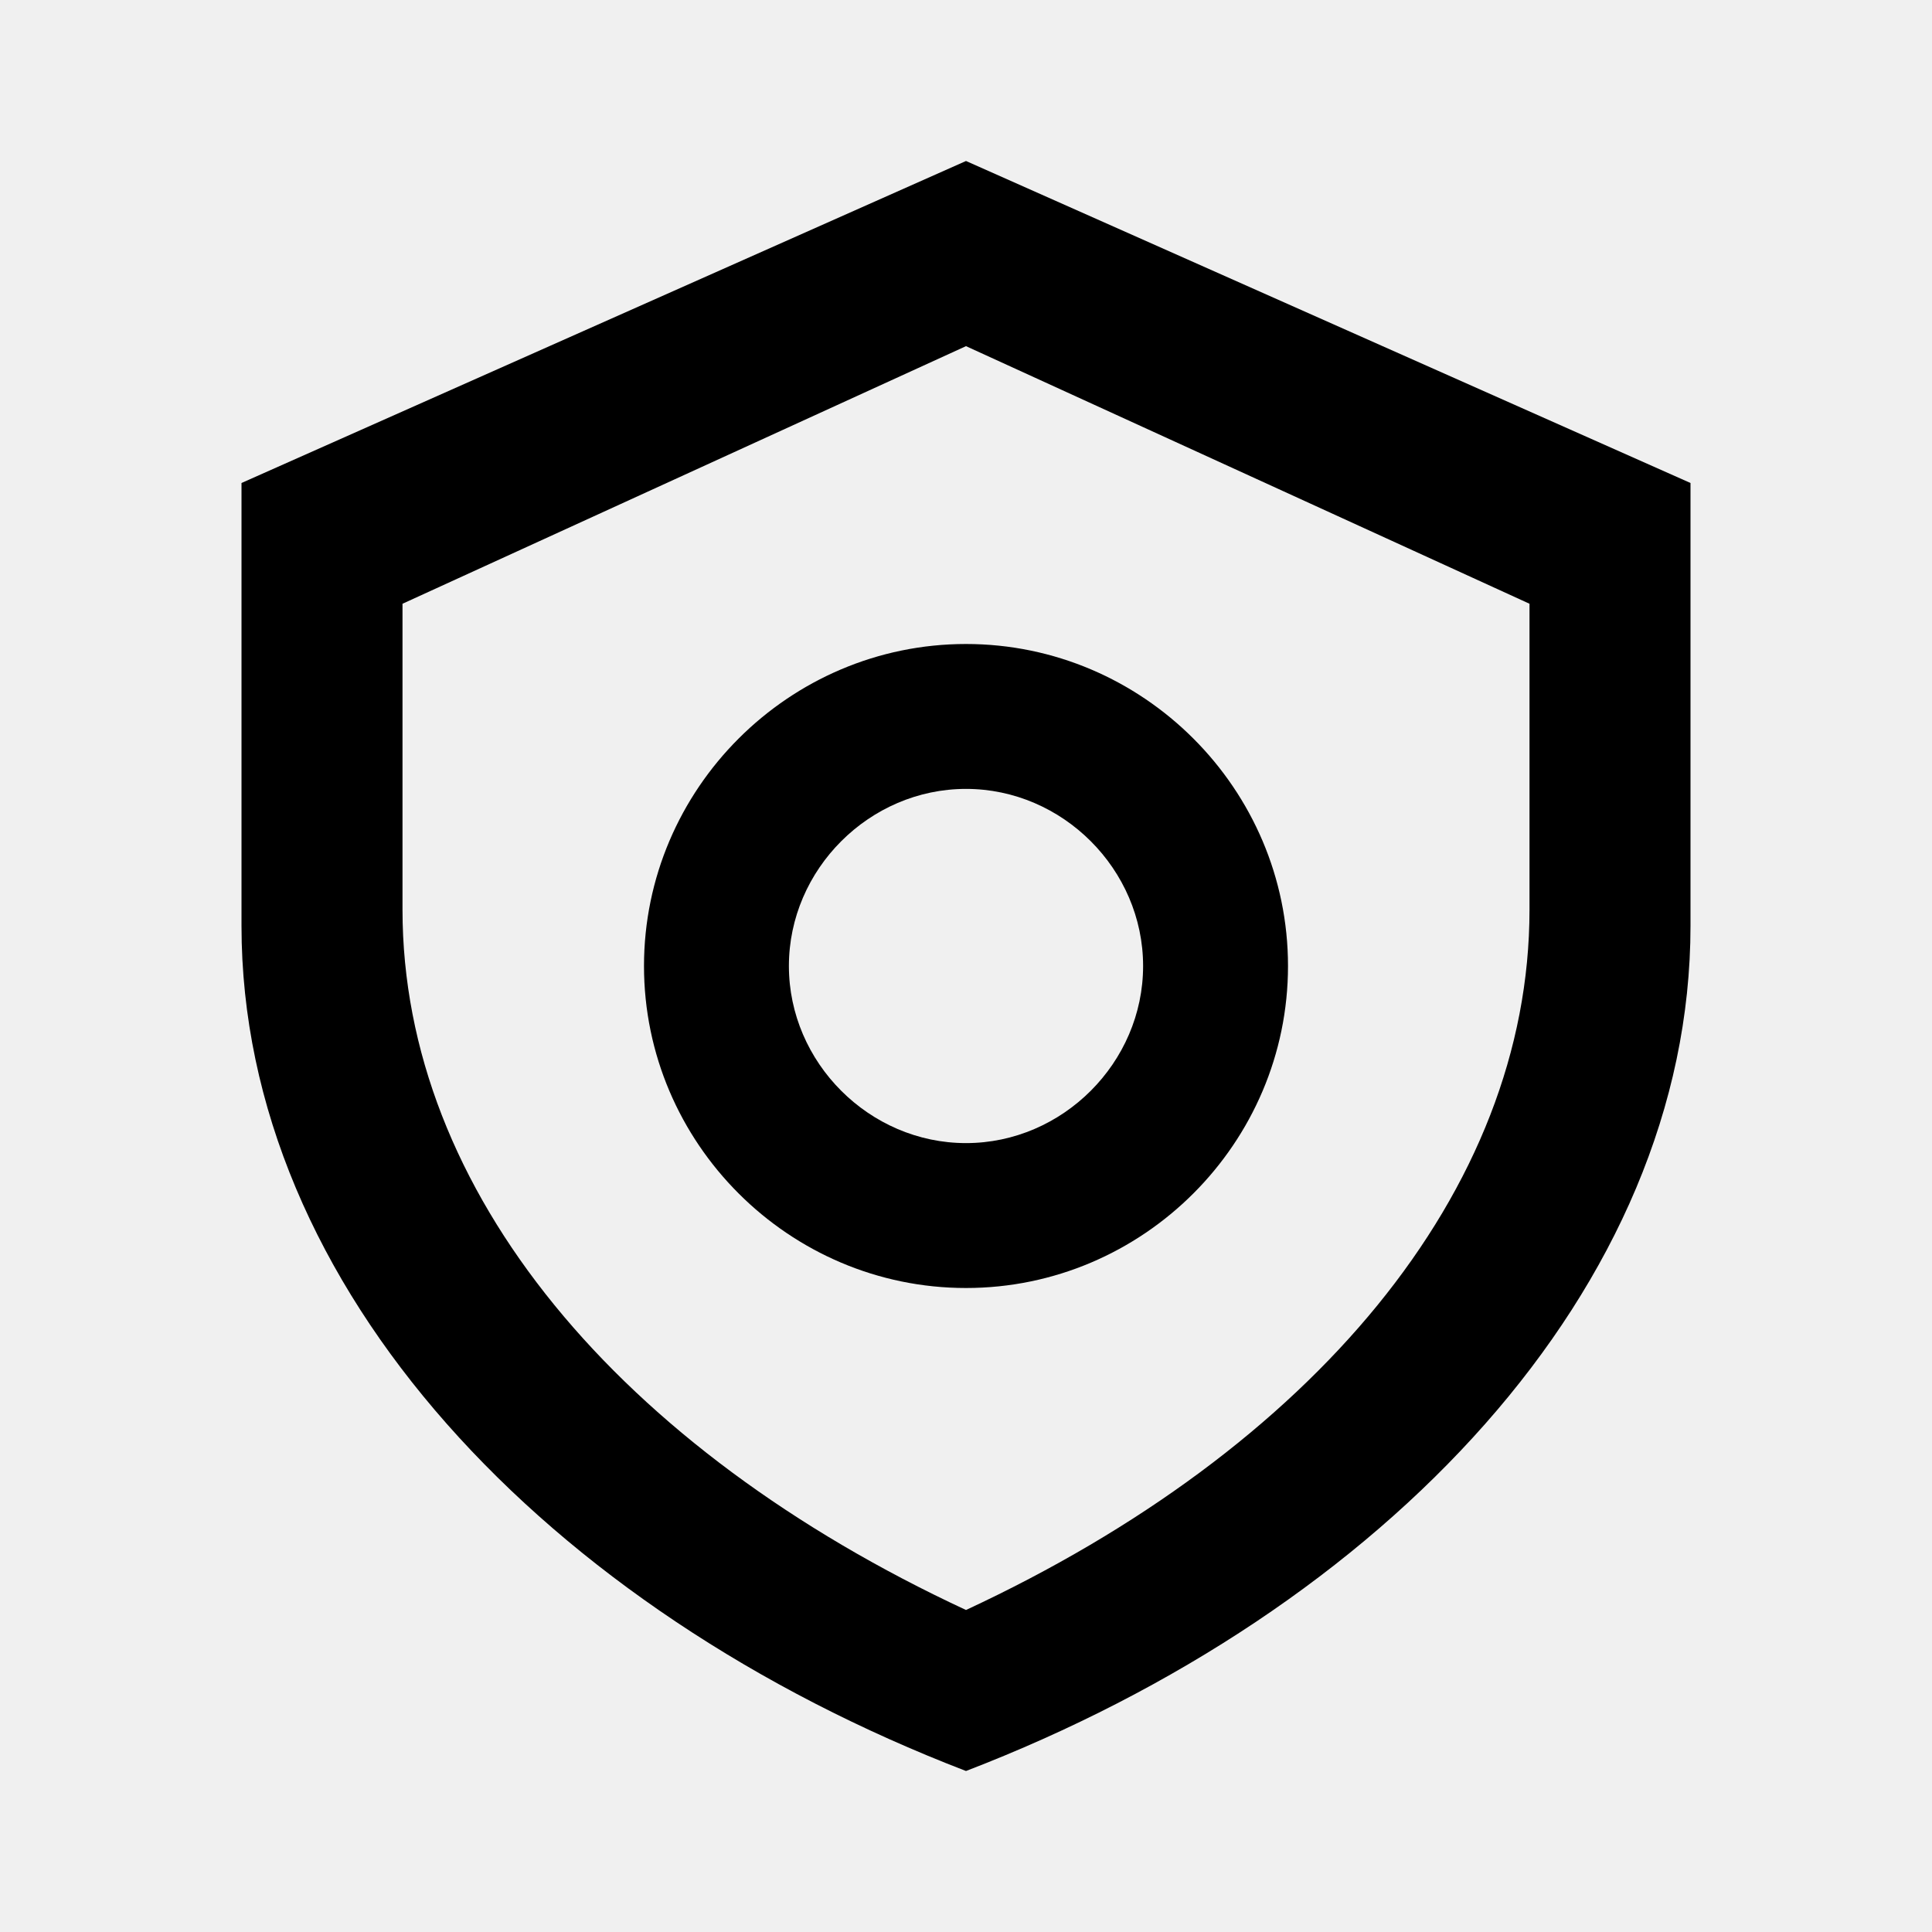
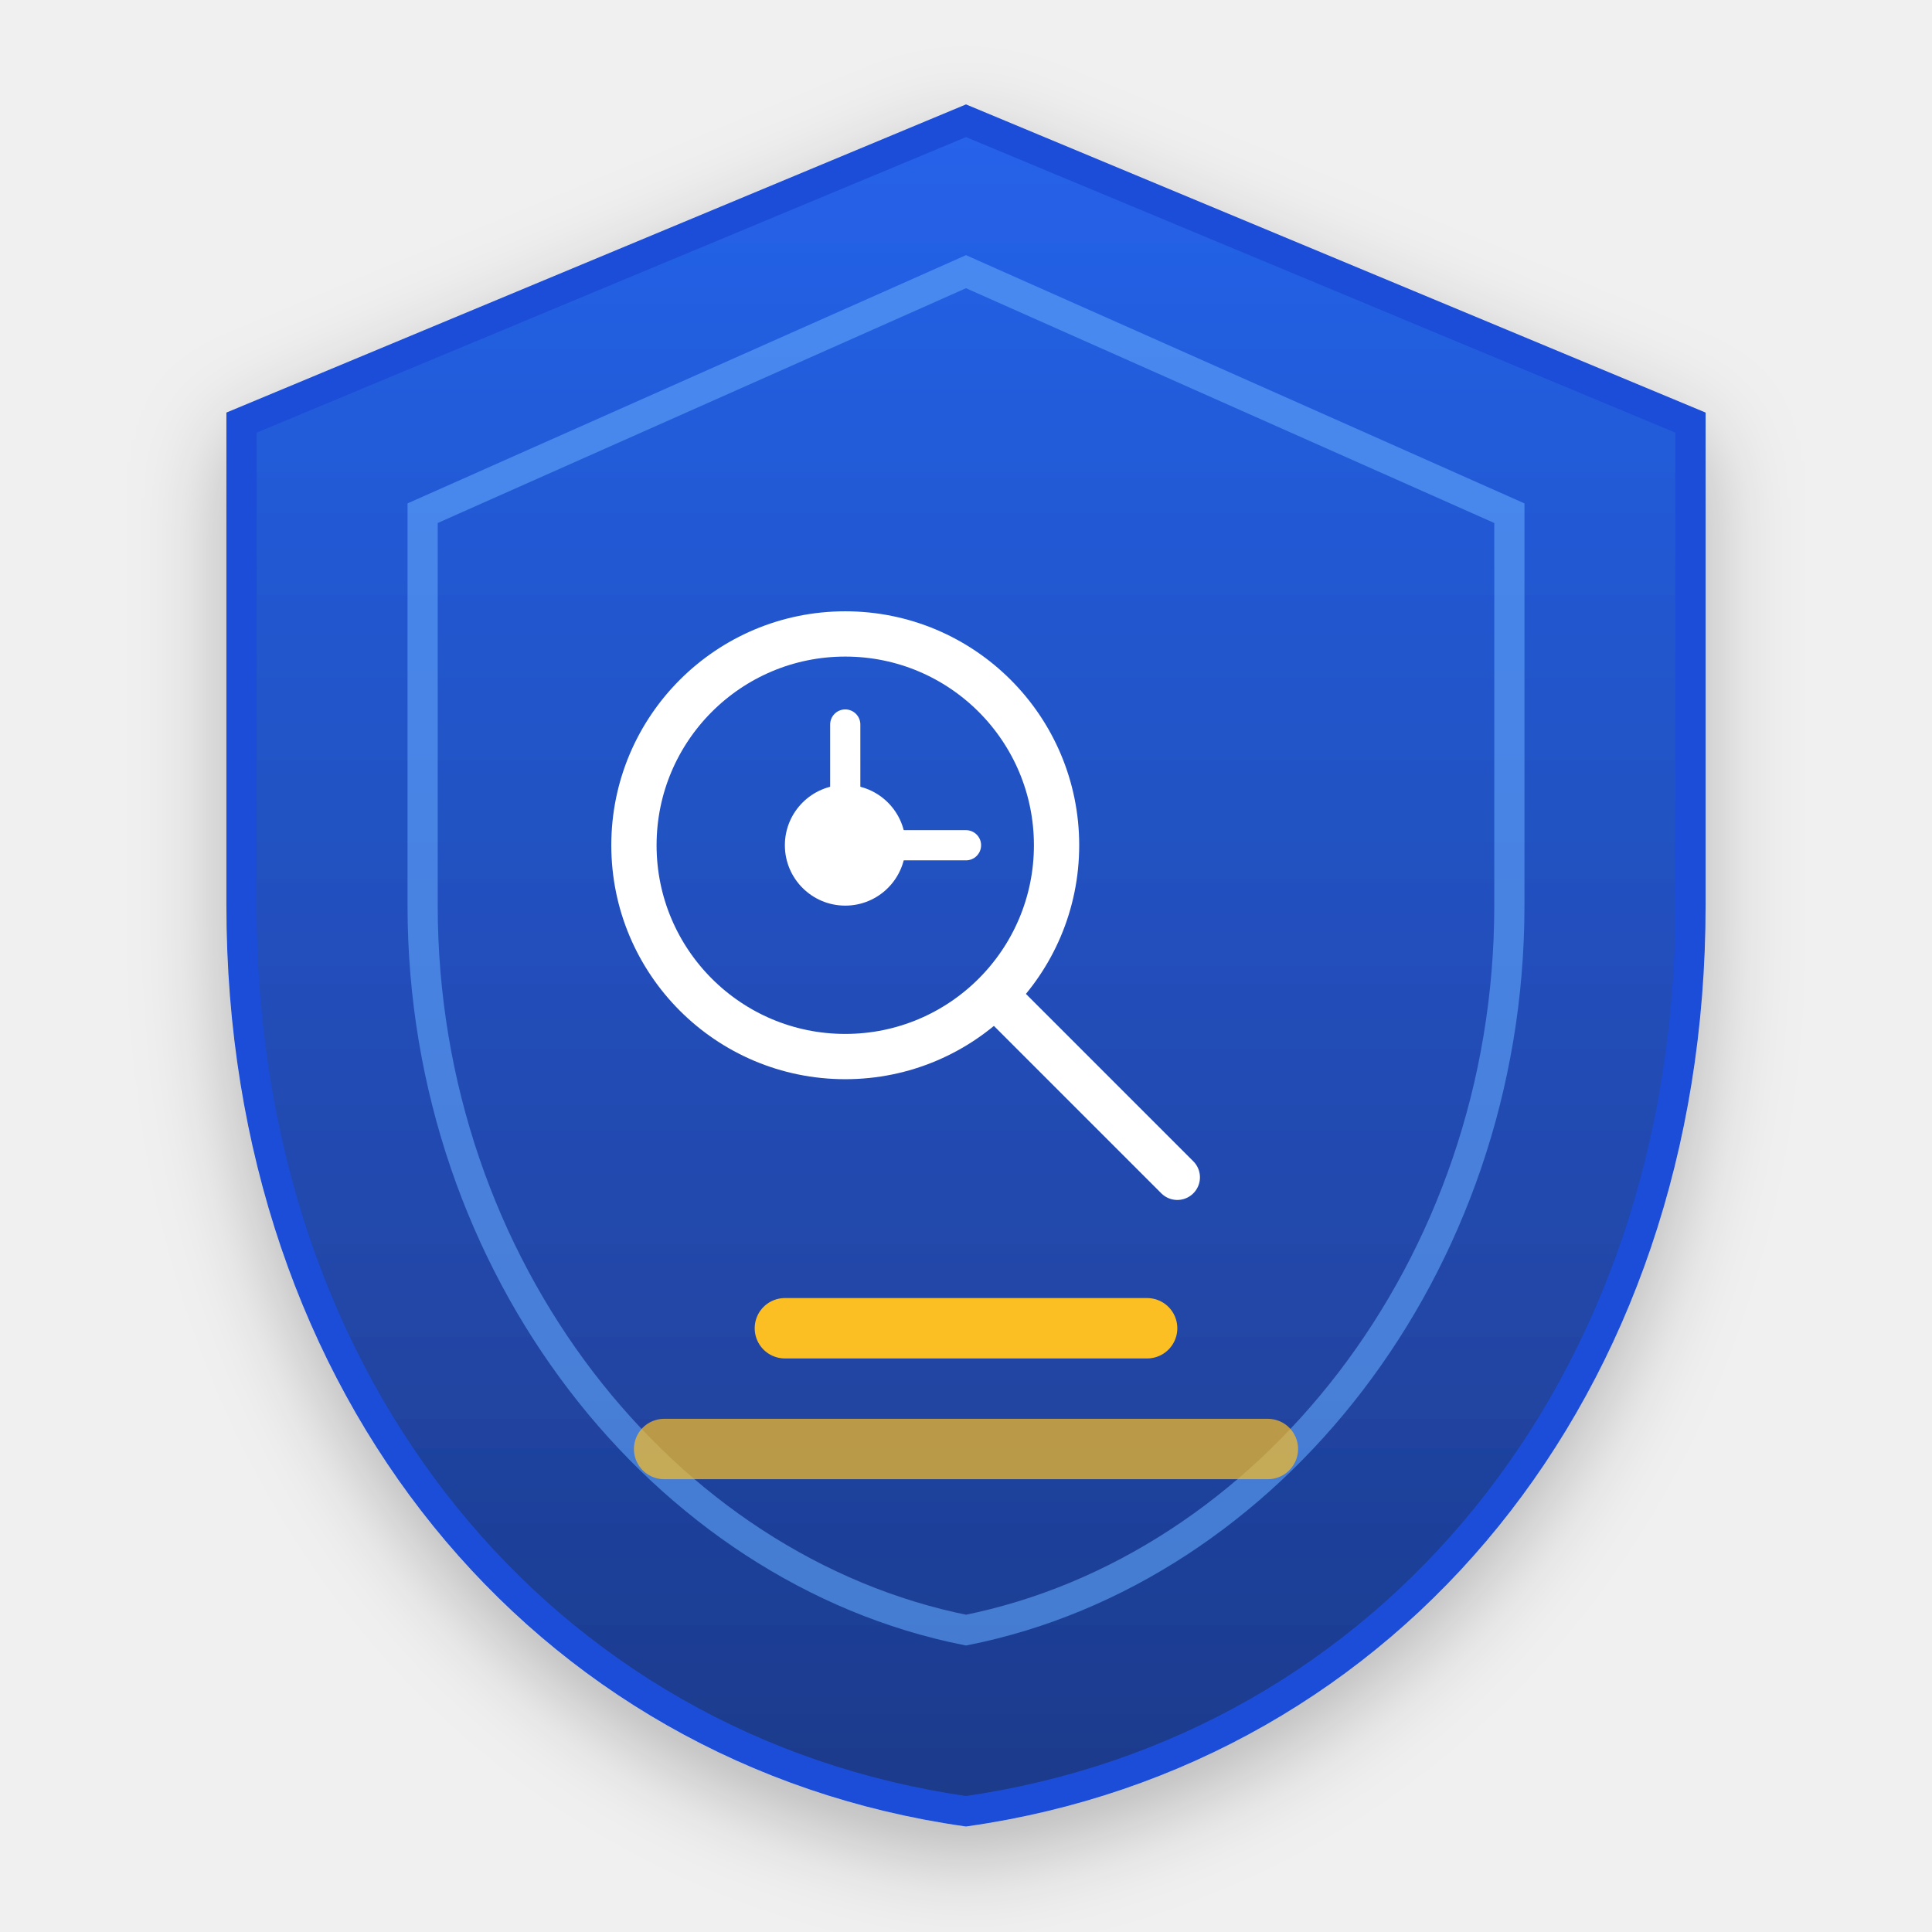
- <svg xmlns="http://www.w3.org/2000/svg" width="24" height="24" viewBox="0 0 24 24" fill="currentColor">
-   <path d="M12 2L3 6v5.5c0 4.5 3.8 8.5 9 10.5 5.2-2 9-6 9-10.5V6l-9-4zm0 2.3L19 7.5v3.8c0 3.5-2.7 6.7-7 8.7-4.3-2-7-5.2-7-8.7V7.5l7-3.2z" />
-   <path d="M12 8c-2.2 0-4 1.8-4 4s1.8 4 4 4 4-1.8 4-4-1.8-4-4-4zm0 1.8c1.2 0 2.2 1 2.2 2.2s-1 2.2-2.2 2.2-2.2-1-2.2-2.2 1-2.2 2.2-2.2z" />
+ <svg xmlns="http://www.w3.org/2000/svg" width="128" height="128" viewBox="0 0 128 128">
+   <defs>
+     <linearGradient id="shieldGrad" x1="0" y1="0" x2="0" y2="1">
+       <stop offset="0%" stop-color="#2563eb" />
+       <stop offset="100%" stop-color="#1e3a8a" />
+     </linearGradient>
+     <filter id="shadow" x="-10%" y="-10%" width="120%" height="120%">
+       <feDropShadow dx="0" dy="2" stdDeviation="3" flood-color="#000000" flood-opacity="0.25" />
+     </filter>
+   </defs>
+   <path d="M64 8 L16 28 L16 60 C16 92 36 116 64 120 C92 116 112 92 112 60 L112 28 L64 8Z" fill="url(#shieldGrad)" filter="url(#shadow)" stroke="#1d4ed8" stroke-width="2" />
+   <path d="M64 18 L28 34 L28 60 C28 84 44 104 64 108 C84 104 100 84 100 60 L100 34 L64 18Z" fill="none" stroke="#60a5fa" stroke-width="2" opacity="0.6" />
+   <g transform="translate(34, 34)" fill="none" stroke="#ffffff" stroke-width="3" stroke-linecap="round" stroke-linejoin="round">
+     <circle cx="22" cy="22" r="14" />
+     <path d="M32 32 L44 44" />
+     <path d="M22 14 L22 22 L30 22" stroke-width="2" />
+     <circle cx="22" cy="22" r="4" fill="#ffffff" stroke="none" />
+   </g>
+   <path d="M52 88 L76 88" stroke="#fbbf24" stroke-width="4" stroke-linecap="round" />
+   <path d="M44 96 L84 96" stroke="#fbbf24" stroke-width="4" stroke-linecap="round" opacity="0.7" />
</svg>
